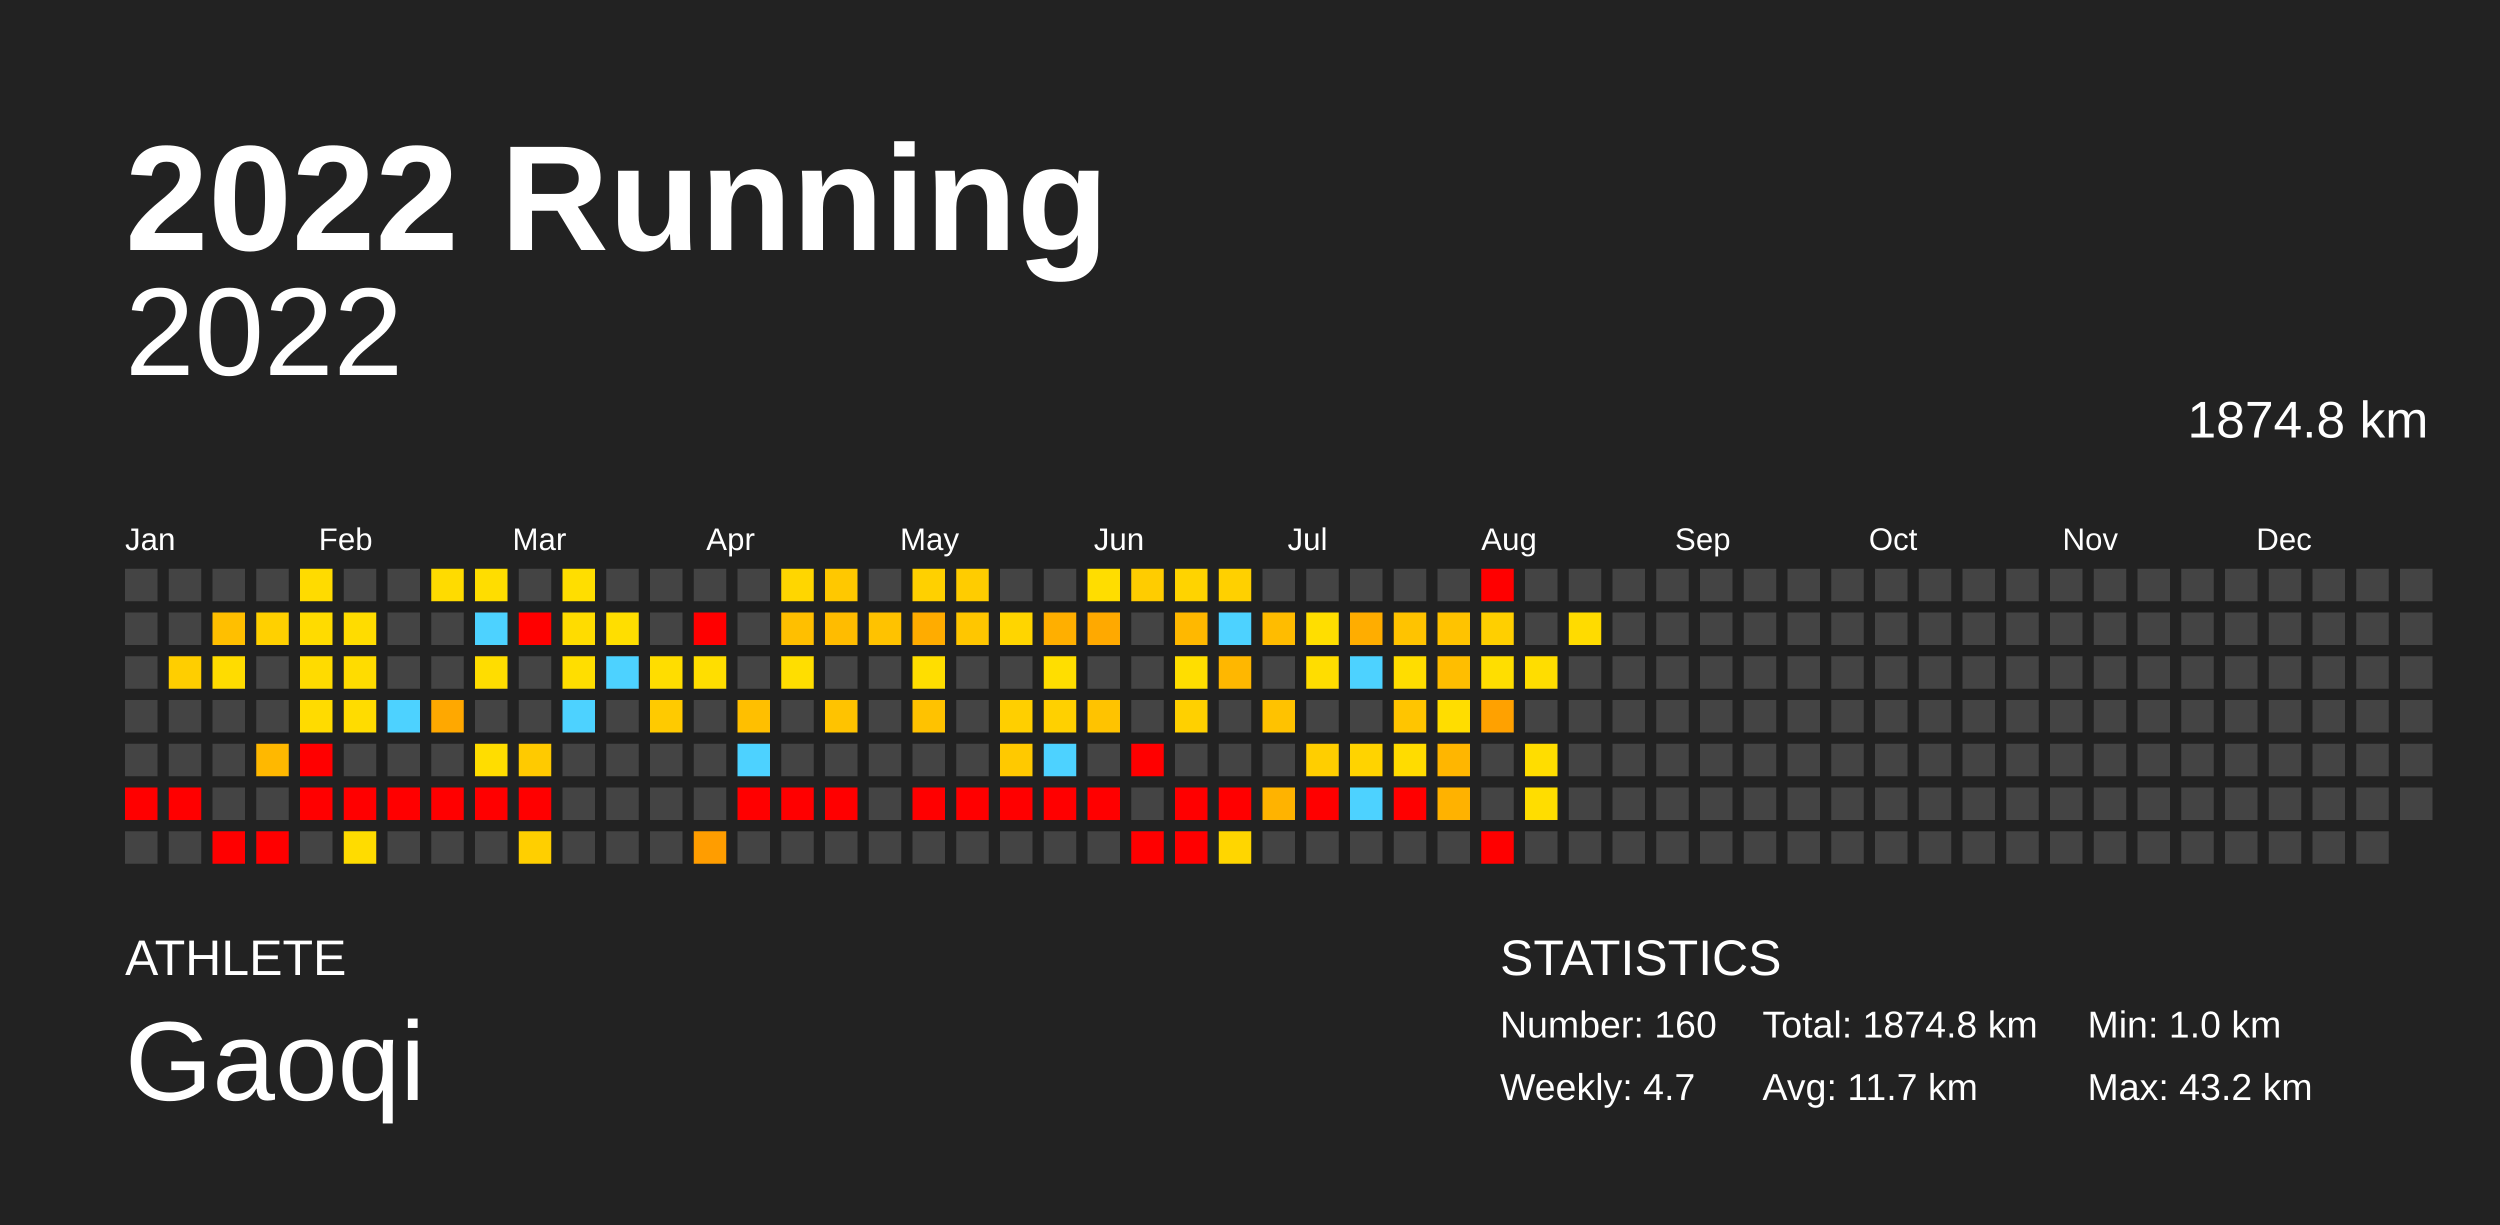
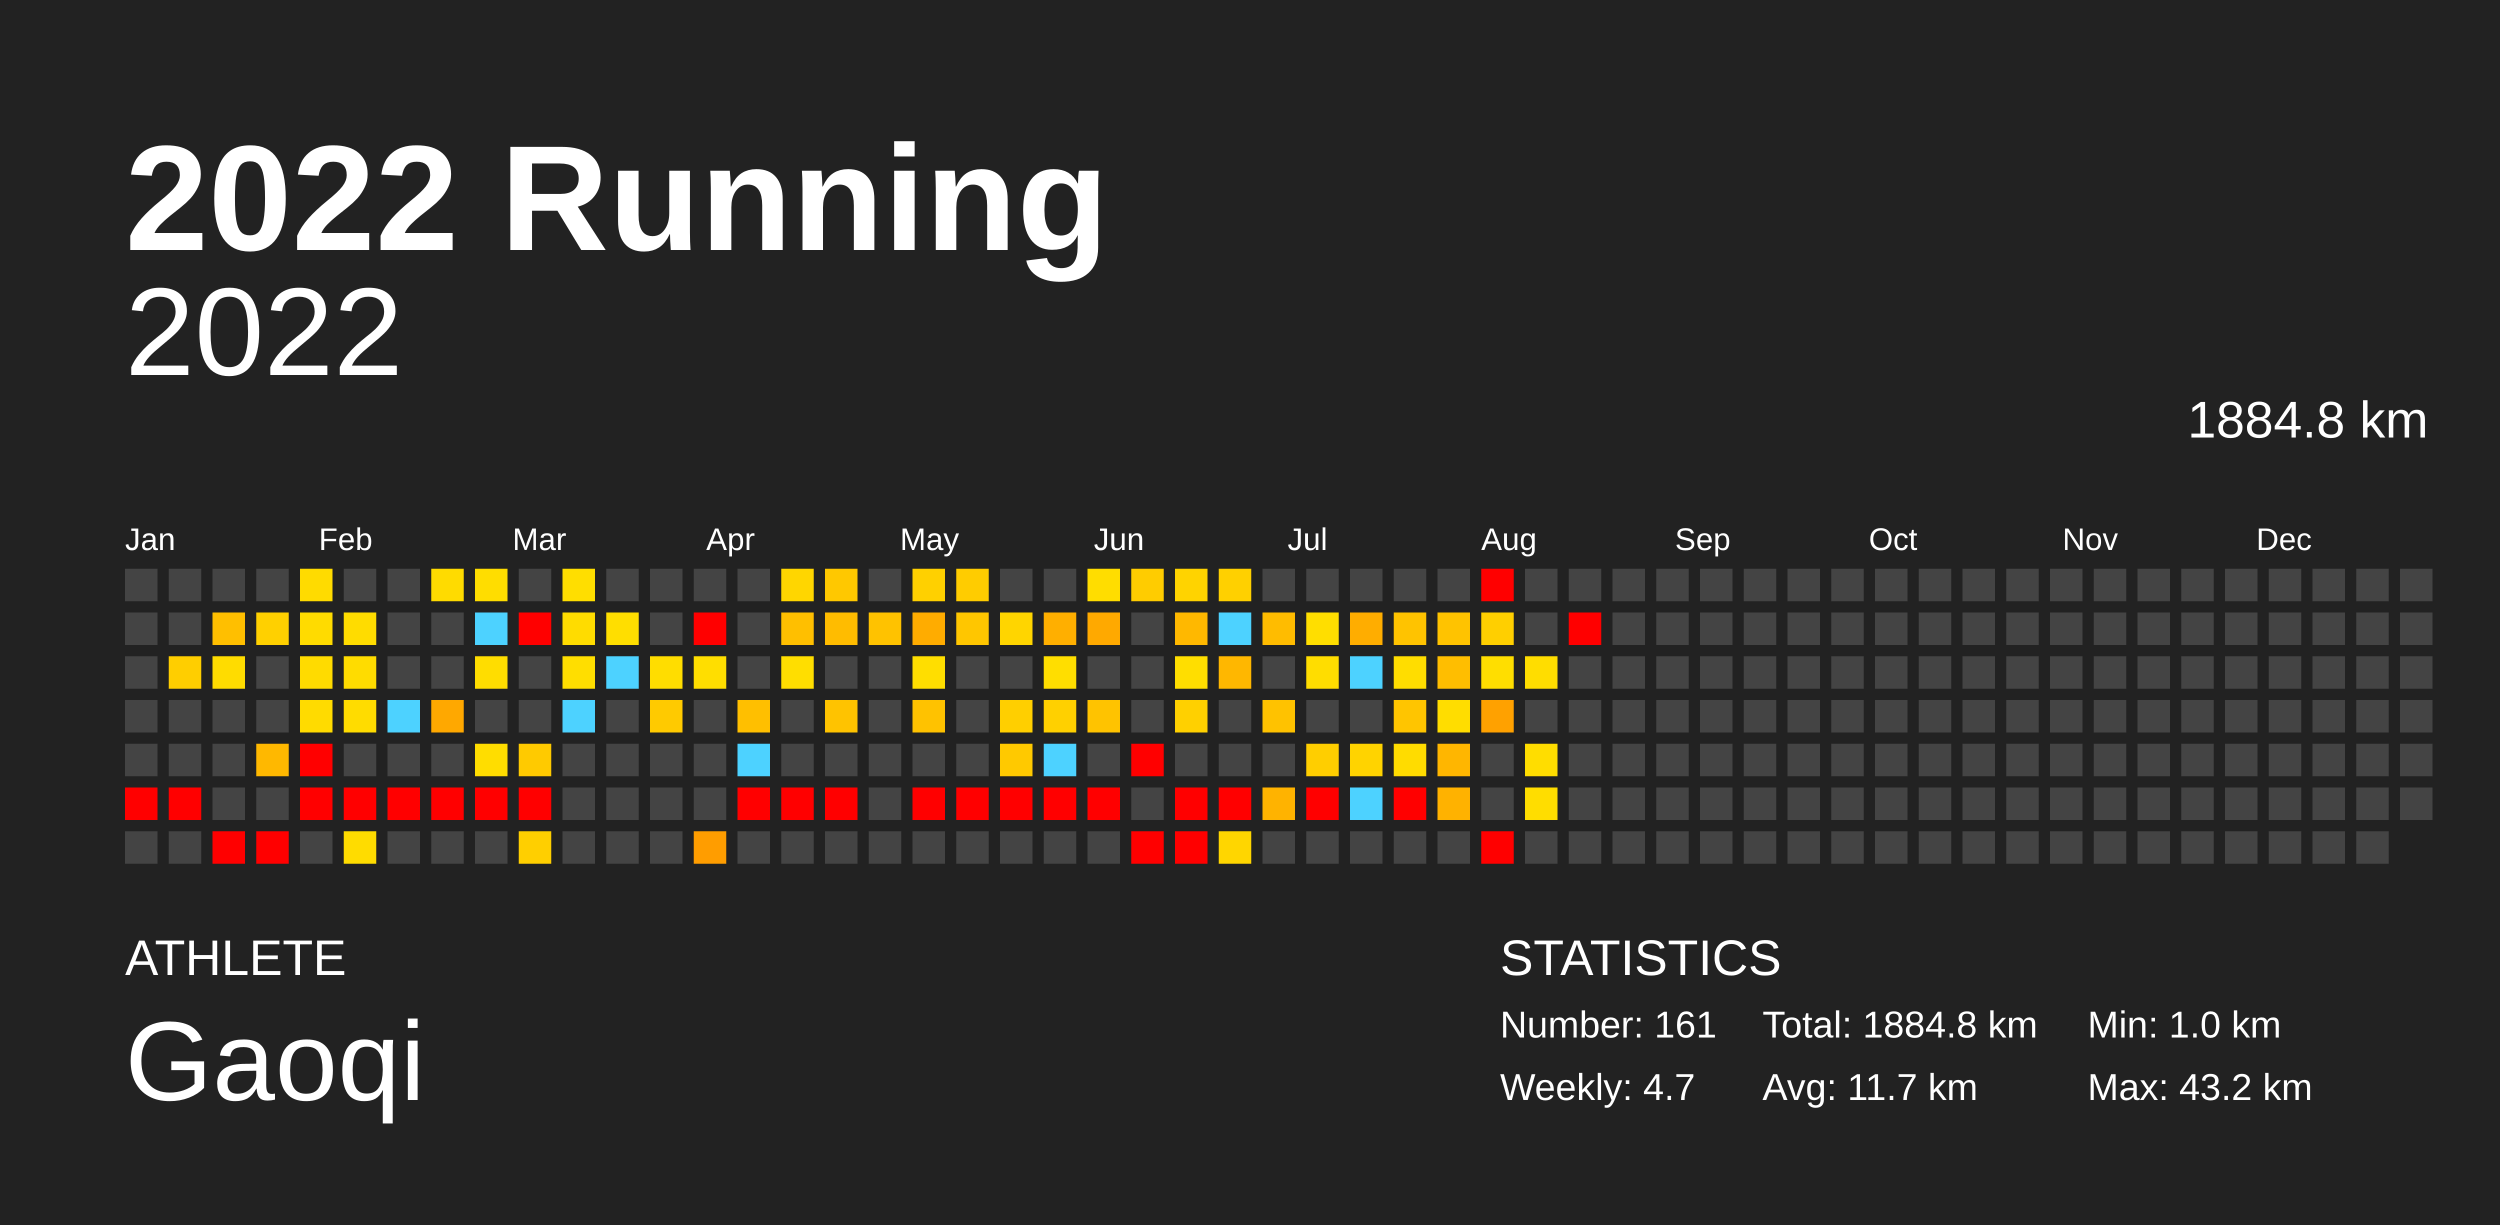
<svg xmlns="http://www.w3.org/2000/svg" baseProfile="full" height="98mm" version="1.1" viewBox="0,0,200,98" width="200mm">
  <defs />
  <rect fill="#222222" height="98" width="200" x="0" y="0" />
  <text fill="#FFFFFF" style="font-size:12px; font-family:Arial; font-weight:bold;" x="10" y="20">2022 Running</text>
  <text fill="#FFFFFF" style="font-size:4px; font-family:Arial" x="10" y="78">ATHLETE</text>
  <text fill="#FFFFFF" style="font-size:9px; font-family:Arial" x="10" y="88">Gaoqi</text>
  <text fill="#FFFFFF" style="font-size:4px; font-family:Arial" x="120" y="78">STATISTICS</text>
-   <text fill="#FFFFFF" style="font-size:3px; font-family:Arial" x="120" y="83">Number: 160</text>
+   <text fill="#FFFFFF" style="font-size:3px; font-family:Arial" x="120" y="83">Number: 161</text>
  <text fill="#FFFFFF" style="font-size:3px; font-family:Arial" x="120" y="88">Weekly: 4.7</text>
-   <text fill="#FFFFFF" style="font-size:3px; font-family:Arial" x="141" y="83">Total: 1874.8 km</text>
+   <text fill="#FFFFFF" style="font-size:3px; font-family:Arial" x="141" y="83">Total: 1884.8 km</text>
  <text fill="#FFFFFF" style="font-size:3px; font-family:Arial" x="141" y="88">Avg: 11.7 km</text>
  <text fill="#FFFFFF" style="font-size:3px; font-family:Arial" x="167" y="83">Min: 1.0 km</text>
  <text fill="#FFFFFF" style="font-size:3px; font-family:Arial" x="167" y="88">Max: 43.2 km</text>
  <text alignment-baseline="hanging" fill="#FFFFFF" style="font-size:10.0px; font-family:Arial;" x="10" y="30">2022</text>
-   <text alignment-baseline="hanging" fill="#FFFFFF" style="font-size:4.125px; font-family:Arial;" x="175" y="35">1874.8 km</text>
+   <text alignment-baseline="hanging" fill="#FFFFFF" style="font-size:4.125px; font-family:Arial;" x="175" y="35">1884.8 km</text>
  <text fill="#FFFFFF" style="font-size:2.5px; font-family:Arial" x="10.0" y="44">Jan</text>
  <text fill="#FFFFFF" style="font-size:2.5px; font-family:Arial" x="25.5" y="44">Feb</text>
  <text fill="#FFFFFF" style="font-size:2.5px; font-family:Arial" x="41.0" y="44">Mar</text>
  <text fill="#FFFFFF" style="font-size:2.5px; font-family:Arial" x="56.5" y="44">Apr</text>
  <text fill="#FFFFFF" style="font-size:2.5px; font-family:Arial" x="72.0" y="44">May</text>
  <text fill="#FFFFFF" style="font-size:2.5px; font-family:Arial" x="87.5" y="44">Jun</text>
  <text fill="#FFFFFF" style="font-size:2.5px; font-family:Arial" x="103.0" y="44">Jul</text>
  <text fill="#FFFFFF" style="font-size:2.5px; font-family:Arial" x="118.5" y="44">Aug</text>
  <text fill="#FFFFFF" style="font-size:2.5px; font-family:Arial" x="134.0" y="44">Sep</text>
  <text fill="#FFFFFF" style="font-size:2.5px; font-family:Arial" x="149.5" y="44">Oct</text>
  <text fill="#FFFFFF" style="font-size:2.5px; font-family:Arial" x="165.0" y="44">Nov</text>
  <text fill="#FFFFFF" style="font-size:2.5px; font-family:Arial" x="180.5" y="44">Dec</text>
  <rect fill="#444444" height="2.6" width="2.6" x="10.0" y="45.5" />
  <rect fill="#444444" height="2.6" width="2.6" x="10.0" y="49.0" />
  <rect fill="#444444" height="2.6" width="2.6" x="10.0" y="52.5" />
  <rect fill="#444444" height="2.6" width="2.6" x="10.0" y="56.0" />
  <rect fill="#444444" height="2.6" width="2.6" x="10.0" y="59.5" />
  <rect fill="red" height="2.6" width="2.6" x="10.0" y="63.0" />
  <rect fill="#444444" height="2.6" width="2.6" x="10.0" y="66.5" />
  <rect fill="#444444" height="2.6" width="2.6" x="13.5" y="45.5" />
  <rect fill="#444444" height="2.6" width="2.6" x="13.5" y="49.0" />
  <rect fill="#ffce00" height="2.6" width="2.6" x="13.5" y="52.5" />
  <rect fill="#444444" height="2.6" width="2.6" x="13.5" y="56.0" />
  <rect fill="#444444" height="2.6" width="2.6" x="13.5" y="59.5" />
  <rect fill="red" height="2.6" width="2.6" x="13.5" y="63.0" />
  <rect fill="#444444" height="2.6" width="2.6" x="13.5" y="66.5" />
  <rect fill="#444444" height="2.6" width="2.6" x="17.0" y="45.5" />
  <rect fill="#ffbf00" height="2.6" width="2.6" x="17.0" y="49.0" />
  <rect fill="#ffdc00" height="2.6" width="2.6" x="17.0" y="52.5" />
  <rect fill="#444444" height="2.6" width="2.6" x="17.0" y="56.0" />
  <rect fill="#444444" height="2.6" width="2.6" x="17.0" y="59.5" />
  <rect fill="#444444" height="2.6" width="2.6" x="17.0" y="63.0" />
  <rect fill="red" height="2.6" width="2.6" x="17.0" y="66.5" />
  <rect fill="#444444" height="2.6" width="2.6" x="20.5" y="45.5" />
  <rect fill="#ffd000" height="2.6" width="2.6" x="20.5" y="49.0" />
  <rect fill="#444444" height="2.6" width="2.6" x="20.5" y="52.5" />
  <rect fill="#444444" height="2.6" width="2.6" x="20.5" y="56.0" />
  <rect fill="#ffb800" height="2.6" width="2.6" x="20.5" y="59.5" />
  <rect fill="#444444" height="2.6" width="2.6" x="20.5" y="63.0" />
  <rect fill="red" height="2.6" width="2.6" x="20.5" y="66.5" />
  <rect fill="#ffdb00" height="2.6" width="2.6" x="24.0" y="45.5" />
  <rect fill="#ffdb00" height="2.6" width="2.6" x="24.0" y="49.0" />
  <rect fill="#ffdb00" height="2.6" width="2.6" x="24.0" y="52.5" />
  <rect fill="#ffdb00" height="2.6" width="2.6" x="24.0" y="56.0" />
  <rect fill="red" height="2.6" width="2.6" x="24.0" y="59.5" />
  <rect fill="red" height="2.6" width="2.6" x="24.0" y="63.0" />
  <rect fill="#444444" height="2.6" width="2.6" x="24.0" y="66.5" />
  <rect fill="#444444" height="2.6" width="2.6" x="27.5" y="45.5" />
  <rect fill="#ffdc00" height="2.6" width="2.6" x="27.5" y="49.0" />
  <rect fill="#ffdc00" height="2.6" width="2.6" x="27.5" y="52.5" />
  <rect fill="#ffdc00" height="2.6" width="2.6" x="27.5" y="56.0" />
  <rect fill="#444444" height="2.6" width="2.6" x="27.5" y="59.5" />
  <rect fill="red" height="2.6" width="2.6" x="27.5" y="63.0" />
  <rect fill="#ffdc00" height="2.6" width="2.6" x="27.5" y="66.5" />
  <rect fill="#444444" height="2.6" width="2.6" x="31.0" y="45.5" />
  <rect fill="#444444" height="2.6" width="2.6" x="31.0" y="49.0" />
  <rect fill="#444444" height="2.6" width="2.6" x="31.0" y="52.5" />
  <rect fill="#4dd2ff" height="2.6" width="2.6" x="31.0" y="56.0" />
  <rect fill="#444444" height="2.6" width="2.6" x="31.0" y="59.5" />
  <rect fill="red" height="2.6" width="2.6" x="31.0" y="63.0" />
  <rect fill="#444444" height="2.6" width="2.6" x="31.0" y="66.5" />
  <rect fill="#ffdb00" height="2.6" width="2.6" x="34.5" y="45.5" />
  <rect fill="#444444" height="2.6" width="2.6" x="34.5" y="49.0" />
  <rect fill="#444444" height="2.6" width="2.6" x="34.5" y="52.5" />
  <rect fill="#ffa800" height="2.6" width="2.6" x="34.5" y="56.0" />
  <rect fill="#444444" height="2.6" width="2.6" x="34.5" y="59.5" />
  <rect fill="red" height="2.6" width="2.6" x="34.5" y="63.0" />
  <rect fill="#444444" height="2.6" width="2.6" x="34.5" y="66.5" />
  <rect fill="#ffdd00" height="2.6" width="2.6" x="38.0" y="45.5" />
  <rect fill="#4dd2ff" height="2.6" width="2.6" x="38.0" y="49.0" />
  <rect fill="#ffdd00" height="2.6" width="2.6" x="38.0" y="52.5" />
  <rect fill="#444444" height="2.6" width="2.6" x="38.0" y="56.0" />
  <rect fill="#ffdd00" height="2.6" width="2.6" x="38.0" y="59.5" />
  <rect fill="red" height="2.6" width="2.6" x="38.0" y="63.0" />
  <rect fill="#444444" height="2.6" width="2.6" x="38.0" y="66.5" />
  <rect fill="#444444" height="2.6" width="2.6" x="41.5" y="45.5" />
  <rect fill="red" height="2.6" width="2.6" x="41.5" y="49.0" />
  <rect fill="#444444" height="2.6" width="2.6" x="41.5" y="52.5" />
  <rect fill="#444444" height="2.6" width="2.6" x="41.5" y="56.0" />
  <rect fill="#ffca00" height="2.6" width="2.6" x="41.5" y="59.5" />
  <rect fill="red" height="2.6" width="2.6" x="41.5" y="63.0" />
  <rect fill="#ffcf00" height="2.6" width="2.6" x="41.5" y="66.5" />
  <rect fill="#ffde00" height="2.6" width="2.6" x="45.0" y="45.5" />
  <rect fill="#ffdc00" height="2.6" width="2.6" x="45.0" y="49.0" />
  <rect fill="#ffde00" height="2.6" width="2.6" x="45.0" y="52.5" />
  <rect fill="#4dd2ff" height="2.6" width="2.6" x="45.0" y="56.0" />
  <rect fill="#444444" height="2.6" width="2.6" x="45.0" y="59.5" />
  <rect fill="#444444" height="2.6" width="2.6" x="45.0" y="63.0" />
  <rect fill="#444444" height="2.6" width="2.6" x="45.0" y="66.5" />
  <rect fill="#444444" height="2.6" width="2.6" x="48.5" y="45.5" />
  <rect fill="#ffde00" height="2.6" width="2.6" x="48.5" y="49.0" />
  <rect fill="#4dd2ff" height="2.6" width="2.6" x="48.5" y="52.5" />
  <rect fill="#444444" height="2.6" width="2.6" x="48.5" y="56.0" />
  <rect fill="#444444" height="2.6" width="2.6" x="48.5" y="59.5" />
  <rect fill="#444444" height="2.6" width="2.6" x="48.5" y="63.0" />
  <rect fill="#444444" height="2.6" width="2.6" x="48.5" y="66.5" />
  <rect fill="#444444" height="2.6" width="2.6" x="52.0" y="45.5" />
  <rect fill="#444444" height="2.6" width="2.6" x="52.0" y="49.0" />
  <rect fill="#ffdd00" height="2.6" width="2.6" x="52.0" y="52.5" />
  <rect fill="#ffca00" height="2.6" width="2.6" x="52.0" y="56.0" />
  <rect fill="#444444" height="2.6" width="2.6" x="52.0" y="59.5" />
  <rect fill="#444444" height="2.6" width="2.6" x="52.0" y="63.0" />
  <rect fill="#444444" height="2.6" width="2.6" x="52.0" y="66.5" />
  <rect fill="#444444" height="2.6" width="2.6" x="55.5" y="45.5" />
  <rect fill="red" height="2.6" width="2.6" x="55.5" y="49.0" />
  <rect fill="#ffde00" height="2.6" width="2.6" x="55.5" y="52.5" />
  <rect fill="#444444" height="2.6" width="2.6" x="55.5" y="56.0" />
  <rect fill="#444444" height="2.6" width="2.6" x="55.5" y="59.5" />
  <rect fill="#444444" height="2.6" width="2.6" x="55.5" y="63.0" />
  <rect fill="#ff9d00" height="2.6" width="2.6" x="55.5" y="66.5" />
  <rect fill="#444444" height="2.6" width="2.6" x="59.0" y="45.5" />
  <rect fill="#444444" height="2.6" width="2.6" x="59.0" y="49.0" />
  <rect fill="#444444" height="2.6" width="2.6" x="59.0" y="52.5" />
  <rect fill="#ffbf00" height="2.6" width="2.6" x="59.0" y="56.0" />
  <rect fill="#4dd2ff" height="2.6" width="2.6" x="59.0" y="59.5" />
  <rect fill="red" height="2.6" width="2.6" x="59.0" y="63.0" />
  <rect fill="#444444" height="2.6" width="2.6" x="59.0" y="66.5" />
  <rect fill="#ffd600" height="2.6" width="2.6" x="62.5" y="45.5" />
  <rect fill="#ffbf00" height="2.6" width="2.6" x="62.5" y="49.0" />
  <rect fill="#ffde00" height="2.6" width="2.6" x="62.5" y="52.5" />
  <rect fill="#444444" height="2.6" width="2.6" x="62.5" y="56.0" />
  <rect fill="#444444" height="2.6" width="2.6" x="62.5" y="59.5" />
  <rect fill="red" height="2.6" width="2.6" x="62.5" y="63.0" />
  <rect fill="#444444" height="2.6" width="2.6" x="62.5" y="66.5" />
  <rect fill="#ffc800" height="2.6" width="2.6" x="66.0" y="45.5" />
  <rect fill="#ffbc00" height="2.6" width="2.6" x="66.0" y="49.0" />
  <rect fill="#444444" height="2.6" width="2.6" x="66.0" y="52.5" />
  <rect fill="#ffc300" height="2.6" width="2.6" x="66.0" y="56.0" />
  <rect fill="#444444" height="2.6" width="2.6" x="66.0" y="59.5" />
  <rect fill="red" height="2.6" width="2.6" x="66.0" y="63.0" />
  <rect fill="#444444" height="2.6" width="2.6" x="66.0" y="66.5" />
  <rect fill="#444444" height="2.6" width="2.6" x="69.5" y="45.5" />
  <rect fill="#ffc200" height="2.6" width="2.6" x="69.5" y="49.0" />
  <rect fill="#444444" height="2.6" width="2.6" x="69.5" y="52.5" />
  <rect fill="#444444" height="2.6" width="2.6" x="69.5" y="56.0" />
  <rect fill="#444444" height="2.6" width="2.6" x="69.5" y="59.5" />
  <rect fill="#444444" height="2.6" width="2.6" x="69.5" y="63.0" />
  <rect fill="#444444" height="2.6" width="2.6" x="69.5" y="66.5" />
  <rect fill="#ffd000" height="2.6" width="2.6" x="73.0" y="45.5" />
  <rect fill="#ffac00" height="2.6" width="2.6" x="73.0" y="49.0" />
  <rect fill="#ffde00" height="2.6" width="2.6" x="73.0" y="52.5" />
  <rect fill="#ffc200" height="2.6" width="2.6" x="73.0" y="56.0" />
  <rect fill="#444444" height="2.6" width="2.6" x="73.0" y="59.5" />
  <rect fill="red" height="2.6" width="2.6" x="73.0" y="63.0" />
  <rect fill="#444444" height="2.6" width="2.6" x="73.0" y="66.5" />
  <rect fill="#ffcc00" height="2.6" width="2.6" x="76.5" y="45.5" />
  <rect fill="#ffc600" height="2.6" width="2.6" x="76.5" y="49.0" />
  <rect fill="#444444" height="2.6" width="2.6" x="76.5" y="52.5" />
  <rect fill="#444444" height="2.6" width="2.6" x="76.5" y="56.0" />
  <rect fill="#444444" height="2.6" width="2.6" x="76.5" y="59.5" />
  <rect fill="red" height="2.6" width="2.6" x="76.5" y="63.0" />
  <rect fill="#444444" height="2.6" width="2.6" x="76.5" y="66.5" />
  <rect fill="#444444" height="2.6" width="2.6" x="80.0" y="45.5" />
  <rect fill="#ffd500" height="2.6" width="2.6" x="80.0" y="49.0" />
  <rect fill="#444444" height="2.6" width="2.6" x="80.0" y="52.5" />
  <rect fill="#ffcf00" height="2.6" width="2.6" x="80.0" y="56.0" />
  <rect fill="#ffc900" height="2.6" width="2.6" x="80.0" y="59.5" />
  <rect fill="red" height="2.6" width="2.6" x="80.0" y="63.0" />
  <rect fill="#444444" height="2.6" width="2.6" x="80.0" y="66.5" />
  <rect fill="#444444" height="2.6" width="2.6" x="83.5" y="45.5" />
  <rect fill="#ffaf00" height="2.6" width="2.6" x="83.5" y="49.0" />
  <rect fill="#ffde00" height="2.6" width="2.6" x="83.5" y="52.5" />
  <rect fill="#ffd000" height="2.6" width="2.6" x="83.5" y="56.0" />
  <rect fill="#4dd2ff" height="2.6" width="2.6" x="83.5" y="59.5" />
  <rect fill="red" height="2.6" width="2.6" x="83.5" y="63.0" />
  <rect fill="#444444" height="2.6" width="2.6" x="83.5" y="66.5" />
  <rect fill="#ffdd00" height="2.6" width="2.6" x="87.0" y="45.5" />
  <rect fill="#ffa900" height="2.6" width="2.6" x="87.0" y="49.0" />
  <rect fill="#444444" height="2.6" width="2.6" x="87.0" y="52.5" />
  <rect fill="#ffc300" height="2.6" width="2.6" x="87.0" y="56.0" />
  <rect fill="#444444" height="2.6" width="2.6" x="87.0" y="59.5" />
  <rect fill="red" height="2.6" width="2.6" x="87.0" y="63.0" />
  <rect fill="#444444" height="2.6" width="2.6" x="87.0" y="66.5" />
  <rect fill="#ffcc00" height="2.6" width="2.6" x="90.5" y="45.5" />
  <rect fill="#444444" height="2.6" width="2.6" x="90.5" y="49.0" />
  <rect fill="#444444" height="2.6" width="2.6" x="90.5" y="52.5" />
  <rect fill="#444444" height="2.6" width="2.6" x="90.5" y="56.0" />
  <rect fill="red" height="2.6" width="2.6" x="90.5" y="59.5" />
  <rect fill="#444444" height="2.6" width="2.6" x="90.5" y="63.0" />
  <rect fill="red" height="2.6" width="2.6" x="90.5" y="66.5" />
  <rect fill="#ffd300" height="2.6" width="2.6" x="94.0" y="45.5" />
  <rect fill="#ffb800" height="2.6" width="2.6" x="94.0" y="49.0" />
  <rect fill="#ffde00" height="2.6" width="2.6" x="94.0" y="52.5" />
  <rect fill="#ffd000" height="2.6" width="2.6" x="94.0" y="56.0" />
  <rect fill="#444444" height="2.6" width="2.6" x="94.0" y="59.5" />
  <rect fill="red" height="2.6" width="2.6" x="94.0" y="63.0" />
  <rect fill="red" height="2.6" width="2.6" x="94.0" y="66.5" />
  <rect fill="#ffd000" height="2.6" width="2.6" x="97.5" y="45.5" />
  <rect fill="#4dd2ff" height="2.6" width="2.6" x="97.5" y="49.0" />
  <rect fill="#ffb700" height="2.6" width="2.6" x="97.5" y="52.5" />
  <rect fill="#444444" height="2.6" width="2.6" x="97.5" y="56.0" />
  <rect fill="#444444" height="2.6" width="2.6" x="97.5" y="59.5" />
  <rect fill="red" height="2.6" width="2.6" x="97.5" y="63.0" />
  <rect fill="#ffd600" height="2.6" width="2.6" x="97.5" y="66.5" />
  <rect fill="#444444" height="2.6" width="2.6" x="101.0" y="45.5" />
  <rect fill="#ffbc00" height="2.6" width="2.6" x="101.0" y="49.0" />
  <rect fill="#444444" height="2.6" width="2.6" x="101.0" y="52.5" />
  <rect fill="#ffc200" height="2.6" width="2.6" x="101.0" y="56.0" />
  <rect fill="#444444" height="2.6" width="2.6" x="101.0" y="59.5" />
  <rect fill="#ffb300" height="2.6" width="2.6" x="101.0" y="63.0" />
  <rect fill="#444444" height="2.6" width="2.6" x="101.0" y="66.5" />
  <rect fill="#444444" height="2.6" width="2.6" x="104.5" y="45.5" />
  <rect fill="#ffde00" height="2.6" width="2.6" x="104.5" y="49.0" />
  <rect fill="#ffdd00" height="2.6" width="2.6" x="104.5" y="52.5" />
  <rect fill="#444444" height="2.6" width="2.6" x="104.5" y="56.0" />
  <rect fill="#ffce00" height="2.6" width="2.6" x="104.5" y="59.5" />
  <rect fill="red" height="2.6" width="2.6" x="104.5" y="63.0" />
  <rect fill="#444444" height="2.6" width="2.6" x="104.5" y="66.5" />
  <rect fill="#444444" height="2.6" width="2.6" x="108.0" y="45.5" />
  <rect fill="#ffad00" height="2.6" width="2.6" x="108.0" y="49.0" />
  <rect fill="#4dd2ff" height="2.6" width="2.6" x="108.0" y="52.5" />
  <rect fill="#444444" height="2.6" width="2.6" x="108.0" y="56.0" />
  <rect fill="#ffd300" height="2.6" width="2.6" x="108.0" y="59.5" />
  <rect fill="#4dd2ff" height="2.6" width="2.6" x="108.0" y="63.0" />
  <rect fill="#444444" height="2.6" width="2.6" x="108.0" y="66.5" />
  <rect fill="#444444" height="2.6" width="2.6" x="111.5" y="45.5" />
  <rect fill="#ffc300" height="2.6" width="2.6" x="111.5" y="49.0" />
  <rect fill="#ffdd00" height="2.6" width="2.6" x="111.5" y="52.5" />
  <rect fill="#ffc500" height="2.6" width="2.6" x="111.5" y="56.0" />
  <rect fill="#ffdc00" height="2.6" width="2.6" x="111.5" y="59.5" />
  <rect fill="red" height="2.6" width="2.6" x="111.5" y="63.0" />
  <rect fill="#444444" height="2.6" width="2.6" x="111.5" y="66.5" />
  <rect fill="#444444" height="2.6" width="2.6" x="115.0" y="45.5" />
  <rect fill="#ffc300" height="2.6" width="2.6" x="115.0" y="49.0" />
  <rect fill="#ffbe00" height="2.6" width="2.6" x="115.0" y="52.5" />
  <rect fill="#ffdd00" height="2.6" width="2.6" x="115.0" y="56.0" />
  <rect fill="#ffb600" height="2.6" width="2.6" x="115.0" y="59.5" />
  <rect fill="#ffb200" height="2.6" width="2.6" x="115.0" y="63.0" />
  <rect fill="#444444" height="2.6" width="2.6" x="115.0" y="66.5" />
  <rect fill="red" height="2.6" width="2.6" x="118.5" y="45.5" />
  <rect fill="#ffcf00" height="2.6" width="2.6" x="118.5" y="49.0" />
  <rect fill="#ffde00" height="2.6" width="2.6" x="118.5" y="52.5" />
  <rect fill="#ffa100" height="2.6" width="2.6" x="118.5" y="56.0" />
  <rect fill="#444444" height="2.6" width="2.6" x="118.5" y="59.5" />
  <rect fill="#444444" height="2.6" width="2.6" x="118.5" y="63.0" />
  <rect fill="red" height="2.6" width="2.6" x="118.5" y="66.5" />
  <rect fill="#444444" height="2.6" width="2.6" x="122.0" y="45.5" />
  <rect fill="#444444" height="2.6" width="2.6" x="122.0" y="49.0" />
  <rect fill="#ffdd00" height="2.6" width="2.6" x="122.0" y="52.5" />
  <rect fill="#444444" height="2.6" width="2.6" x="122.0" y="56.0" />
  <rect fill="#ffdd00" height="2.6" width="2.6" x="122.0" y="59.5" />
  <rect fill="#ffdd00" height="2.6" width="2.6" x="122.0" y="63.0" />
  <rect fill="#444444" height="2.6" width="2.6" x="122.0" y="66.5" />
  <rect fill="#444444" height="2.6" width="2.6" x="125.5" y="45.5" />
-   <rect fill="#ffdb00" height="2.6" width="2.6" x="125.5" y="49.0" />
+   <rect fill="red" height="2.6" width="2.6" x="125.5" y="49.0" />
  <rect fill="#444444" height="2.6" width="2.6" x="125.5" y="52.5" />
  <rect fill="#444444" height="2.6" width="2.6" x="125.5" y="56.0" />
  <rect fill="#444444" height="2.6" width="2.6" x="125.5" y="59.5" />
  <rect fill="#444444" height="2.6" width="2.6" x="125.5" y="63.0" />
  <rect fill="#444444" height="2.6" width="2.6" x="125.5" y="66.5" />
  <rect fill="#444444" height="2.6" width="2.6" x="129.0" y="45.5" />
  <rect fill="#444444" height="2.6" width="2.6" x="129.0" y="49.0" />
  <rect fill="#444444" height="2.6" width="2.6" x="129.0" y="52.5" />
  <rect fill="#444444" height="2.6" width="2.6" x="129.0" y="56.0" />
  <rect fill="#444444" height="2.6" width="2.6" x="129.0" y="59.5" />
  <rect fill="#444444" height="2.6" width="2.6" x="129.0" y="63.0" />
  <rect fill="#444444" height="2.6" width="2.6" x="129.0" y="66.5" />
  <rect fill="#444444" height="2.6" width="2.6" x="132.5" y="45.5" />
  <rect fill="#444444" height="2.6" width="2.6" x="132.5" y="49.0" />
  <rect fill="#444444" height="2.6" width="2.6" x="132.5" y="52.5" />
  <rect fill="#444444" height="2.6" width="2.6" x="132.5" y="56.0" />
  <rect fill="#444444" height="2.6" width="2.6" x="132.5" y="59.5" />
  <rect fill="#444444" height="2.6" width="2.6" x="132.5" y="63.0" />
  <rect fill="#444444" height="2.6" width="2.6" x="132.5" y="66.5" />
  <rect fill="#444444" height="2.6" width="2.6" x="136.0" y="45.5" />
  <rect fill="#444444" height="2.6" width="2.6" x="136.0" y="49.0" />
  <rect fill="#444444" height="2.6" width="2.6" x="136.0" y="52.5" />
  <rect fill="#444444" height="2.6" width="2.6" x="136.0" y="56.0" />
  <rect fill="#444444" height="2.6" width="2.6" x="136.0" y="59.5" />
  <rect fill="#444444" height="2.6" width="2.6" x="136.0" y="63.0" />
  <rect fill="#444444" height="2.6" width="2.6" x="136.0" y="66.5" />
  <rect fill="#444444" height="2.6" width="2.6" x="139.5" y="45.5" />
  <rect fill="#444444" height="2.6" width="2.6" x="139.5" y="49.0" />
  <rect fill="#444444" height="2.6" width="2.6" x="139.5" y="52.5" />
  <rect fill="#444444" height="2.6" width="2.6" x="139.5" y="56.0" />
  <rect fill="#444444" height="2.6" width="2.6" x="139.5" y="59.5" />
  <rect fill="#444444" height="2.6" width="2.6" x="139.5" y="63.0" />
  <rect fill="#444444" height="2.6" width="2.6" x="139.5" y="66.5" />
  <rect fill="#444444" height="2.6" width="2.6" x="143.0" y="45.5" />
  <rect fill="#444444" height="2.6" width="2.6" x="143.0" y="49.0" />
  <rect fill="#444444" height="2.6" width="2.6" x="143.0" y="52.5" />
  <rect fill="#444444" height="2.6" width="2.6" x="143.0" y="56.0" />
  <rect fill="#444444" height="2.6" width="2.6" x="143.0" y="59.5" />
  <rect fill="#444444" height="2.6" width="2.6" x="143.0" y="63.0" />
  <rect fill="#444444" height="2.6" width="2.6" x="143.0" y="66.5" />
  <rect fill="#444444" height="2.6" width="2.6" x="146.5" y="45.5" />
  <rect fill="#444444" height="2.6" width="2.6" x="146.5" y="49.0" />
  <rect fill="#444444" height="2.6" width="2.6" x="146.5" y="52.5" />
  <rect fill="#444444" height="2.6" width="2.6" x="146.5" y="56.0" />
  <rect fill="#444444" height="2.6" width="2.6" x="146.5" y="59.5" />
  <rect fill="#444444" height="2.6" width="2.6" x="146.5" y="63.0" />
  <rect fill="#444444" height="2.6" width="2.6" x="146.5" y="66.5" />
  <rect fill="#444444" height="2.6" width="2.6" x="150.0" y="45.5" />
  <rect fill="#444444" height="2.6" width="2.6" x="150.0" y="49.0" />
  <rect fill="#444444" height="2.6" width="2.6" x="150.0" y="52.5" />
  <rect fill="#444444" height="2.6" width="2.6" x="150.0" y="56.0" />
  <rect fill="#444444" height="2.6" width="2.6" x="150.0" y="59.5" />
  <rect fill="#444444" height="2.6" width="2.6" x="150.0" y="63.0" />
  <rect fill="#444444" height="2.6" width="2.6" x="150.0" y="66.5" />
  <rect fill="#444444" height="2.6" width="2.6" x="153.5" y="45.5" />
  <rect fill="#444444" height="2.6" width="2.6" x="153.5" y="49.0" />
  <rect fill="#444444" height="2.6" width="2.6" x="153.5" y="52.5" />
  <rect fill="#444444" height="2.6" width="2.6" x="153.5" y="56.0" />
  <rect fill="#444444" height="2.6" width="2.6" x="153.5" y="59.5" />
  <rect fill="#444444" height="2.6" width="2.6" x="153.5" y="63.0" />
  <rect fill="#444444" height="2.6" width="2.6" x="153.5" y="66.5" />
  <rect fill="#444444" height="2.6" width="2.6" x="157.0" y="45.5" />
  <rect fill="#444444" height="2.6" width="2.6" x="157.0" y="49.0" />
  <rect fill="#444444" height="2.6" width="2.6" x="157.0" y="52.5" />
  <rect fill="#444444" height="2.6" width="2.6" x="157.0" y="56.0" />
  <rect fill="#444444" height="2.6" width="2.6" x="157.0" y="59.5" />
  <rect fill="#444444" height="2.6" width="2.6" x="157.0" y="63.0" />
  <rect fill="#444444" height="2.6" width="2.6" x="157.0" y="66.5" />
  <rect fill="#444444" height="2.6" width="2.6" x="160.5" y="45.5" />
  <rect fill="#444444" height="2.6" width="2.6" x="160.5" y="49.0" />
  <rect fill="#444444" height="2.6" width="2.6" x="160.5" y="52.5" />
  <rect fill="#444444" height="2.6" width="2.6" x="160.5" y="56.0" />
  <rect fill="#444444" height="2.6" width="2.6" x="160.5" y="59.5" />
  <rect fill="#444444" height="2.6" width="2.6" x="160.5" y="63.0" />
  <rect fill="#444444" height="2.6" width="2.6" x="160.5" y="66.5" />
  <rect fill="#444444" height="2.6" width="2.6" x="164.0" y="45.5" />
  <rect fill="#444444" height="2.6" width="2.6" x="164.0" y="49.0" />
  <rect fill="#444444" height="2.6" width="2.6" x="164.0" y="52.5" />
  <rect fill="#444444" height="2.6" width="2.6" x="164.0" y="56.0" />
  <rect fill="#444444" height="2.6" width="2.6" x="164.0" y="59.5" />
  <rect fill="#444444" height="2.6" width="2.6" x="164.0" y="63.0" />
  <rect fill="#444444" height="2.6" width="2.6" x="164.0" y="66.5" />
  <rect fill="#444444" height="2.6" width="2.6" x="167.5" y="45.5" />
  <rect fill="#444444" height="2.6" width="2.6" x="167.5" y="49.0" />
  <rect fill="#444444" height="2.6" width="2.6" x="167.5" y="52.5" />
  <rect fill="#444444" height="2.6" width="2.6" x="167.5" y="56.0" />
  <rect fill="#444444" height="2.6" width="2.6" x="167.5" y="59.5" />
  <rect fill="#444444" height="2.6" width="2.6" x="167.5" y="63.0" />
  <rect fill="#444444" height="2.6" width="2.6" x="167.5" y="66.5" />
  <rect fill="#444444" height="2.6" width="2.6" x="171.0" y="45.5" />
  <rect fill="#444444" height="2.6" width="2.6" x="171.0" y="49.0" />
  <rect fill="#444444" height="2.6" width="2.6" x="171.0" y="52.5" />
  <rect fill="#444444" height="2.6" width="2.6" x="171.0" y="56.0" />
  <rect fill="#444444" height="2.6" width="2.6" x="171.0" y="59.5" />
  <rect fill="#444444" height="2.6" width="2.6" x="171.0" y="63.0" />
  <rect fill="#444444" height="2.6" width="2.6" x="171.0" y="66.5" />
  <rect fill="#444444" height="2.6" width="2.6" x="174.5" y="45.5" />
  <rect fill="#444444" height="2.6" width="2.6" x="174.5" y="49.0" />
  <rect fill="#444444" height="2.6" width="2.6" x="174.5" y="52.5" />
  <rect fill="#444444" height="2.6" width="2.6" x="174.5" y="56.0" />
  <rect fill="#444444" height="2.6" width="2.6" x="174.5" y="59.5" />
  <rect fill="#444444" height="2.6" width="2.6" x="174.5" y="63.0" />
  <rect fill="#444444" height="2.6" width="2.6" x="174.5" y="66.5" />
  <rect fill="#444444" height="2.6" width="2.6" x="178.0" y="45.5" />
  <rect fill="#444444" height="2.6" width="2.6" x="178.0" y="49.0" />
  <rect fill="#444444" height="2.6" width="2.6" x="178.0" y="52.5" />
  <rect fill="#444444" height="2.6" width="2.6" x="178.0" y="56.0" />
  <rect fill="#444444" height="2.6" width="2.6" x="178.0" y="59.5" />
  <rect fill="#444444" height="2.6" width="2.6" x="178.0" y="63.0" />
  <rect fill="#444444" height="2.6" width="2.6" x="178.0" y="66.5" />
  <rect fill="#444444" height="2.6" width="2.6" x="181.5" y="45.5" />
  <rect fill="#444444" height="2.6" width="2.6" x="181.5" y="49.0" />
  <rect fill="#444444" height="2.6" width="2.6" x="181.5" y="52.5" />
  <rect fill="#444444" height="2.6" width="2.6" x="181.5" y="56.0" />
  <rect fill="#444444" height="2.6" width="2.6" x="181.5" y="59.5" />
  <rect fill="#444444" height="2.6" width="2.6" x="181.5" y="63.0" />
  <rect fill="#444444" height="2.6" width="2.6" x="181.5" y="66.5" />
  <rect fill="#444444" height="2.6" width="2.6" x="185.0" y="45.5" />
  <rect fill="#444444" height="2.6" width="2.6" x="185.0" y="49.0" />
  <rect fill="#444444" height="2.6" width="2.6" x="185.0" y="52.5" />
  <rect fill="#444444" height="2.6" width="2.6" x="185.0" y="56.0" />
  <rect fill="#444444" height="2.6" width="2.6" x="185.0" y="59.5" />
  <rect fill="#444444" height="2.6" width="2.6" x="185.0" y="63.0" />
  <rect fill="#444444" height="2.6" width="2.6" x="185.0" y="66.5" />
  <rect fill="#444444" height="2.6" width="2.6" x="188.5" y="45.5" />
  <rect fill="#444444" height="2.6" width="2.6" x="188.5" y="49.0" />
  <rect fill="#444444" height="2.6" width="2.6" x="188.5" y="52.5" />
  <rect fill="#444444" height="2.6" width="2.6" x="188.5" y="56.0" />
  <rect fill="#444444" height="2.6" width="2.6" x="188.5" y="59.5" />
  <rect fill="#444444" height="2.6" width="2.6" x="188.5" y="63.0" />
  <rect fill="#444444" height="2.6" width="2.6" x="188.5" y="66.5" />
  <rect fill="#444444" height="2.6" width="2.6" x="192.0" y="45.5" />
  <rect fill="#444444" height="2.6" width="2.6" x="192.0" y="49.0" />
  <rect fill="#444444" height="2.6" width="2.6" x="192.0" y="52.5" />
  <rect fill="#444444" height="2.6" width="2.6" x="192.0" y="56.0" />
  <rect fill="#444444" height="2.6" width="2.6" x="192.0" y="59.5" />
  <rect fill="#444444" height="2.6" width="2.6" x="192.0" y="63.0" />
</svg>
